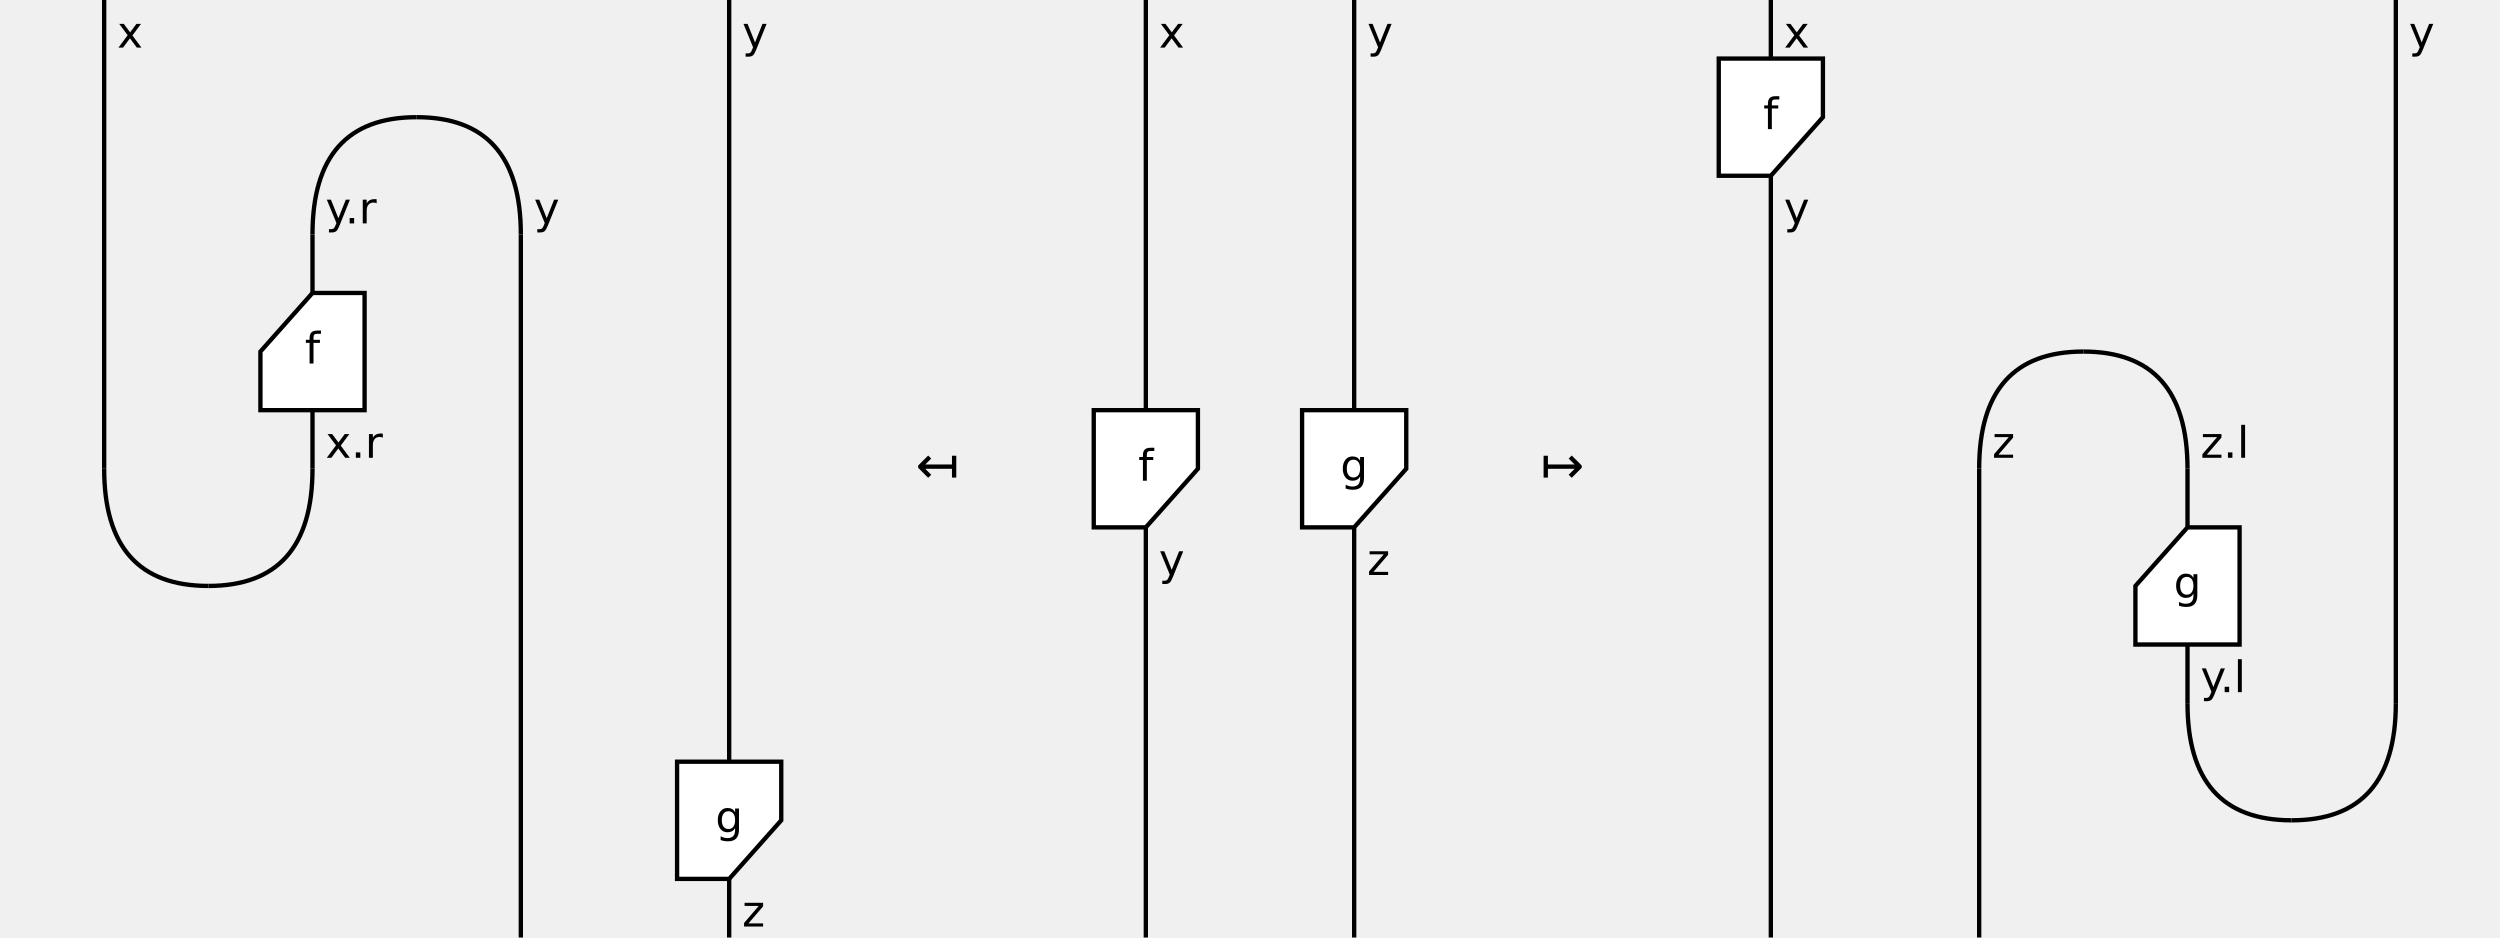
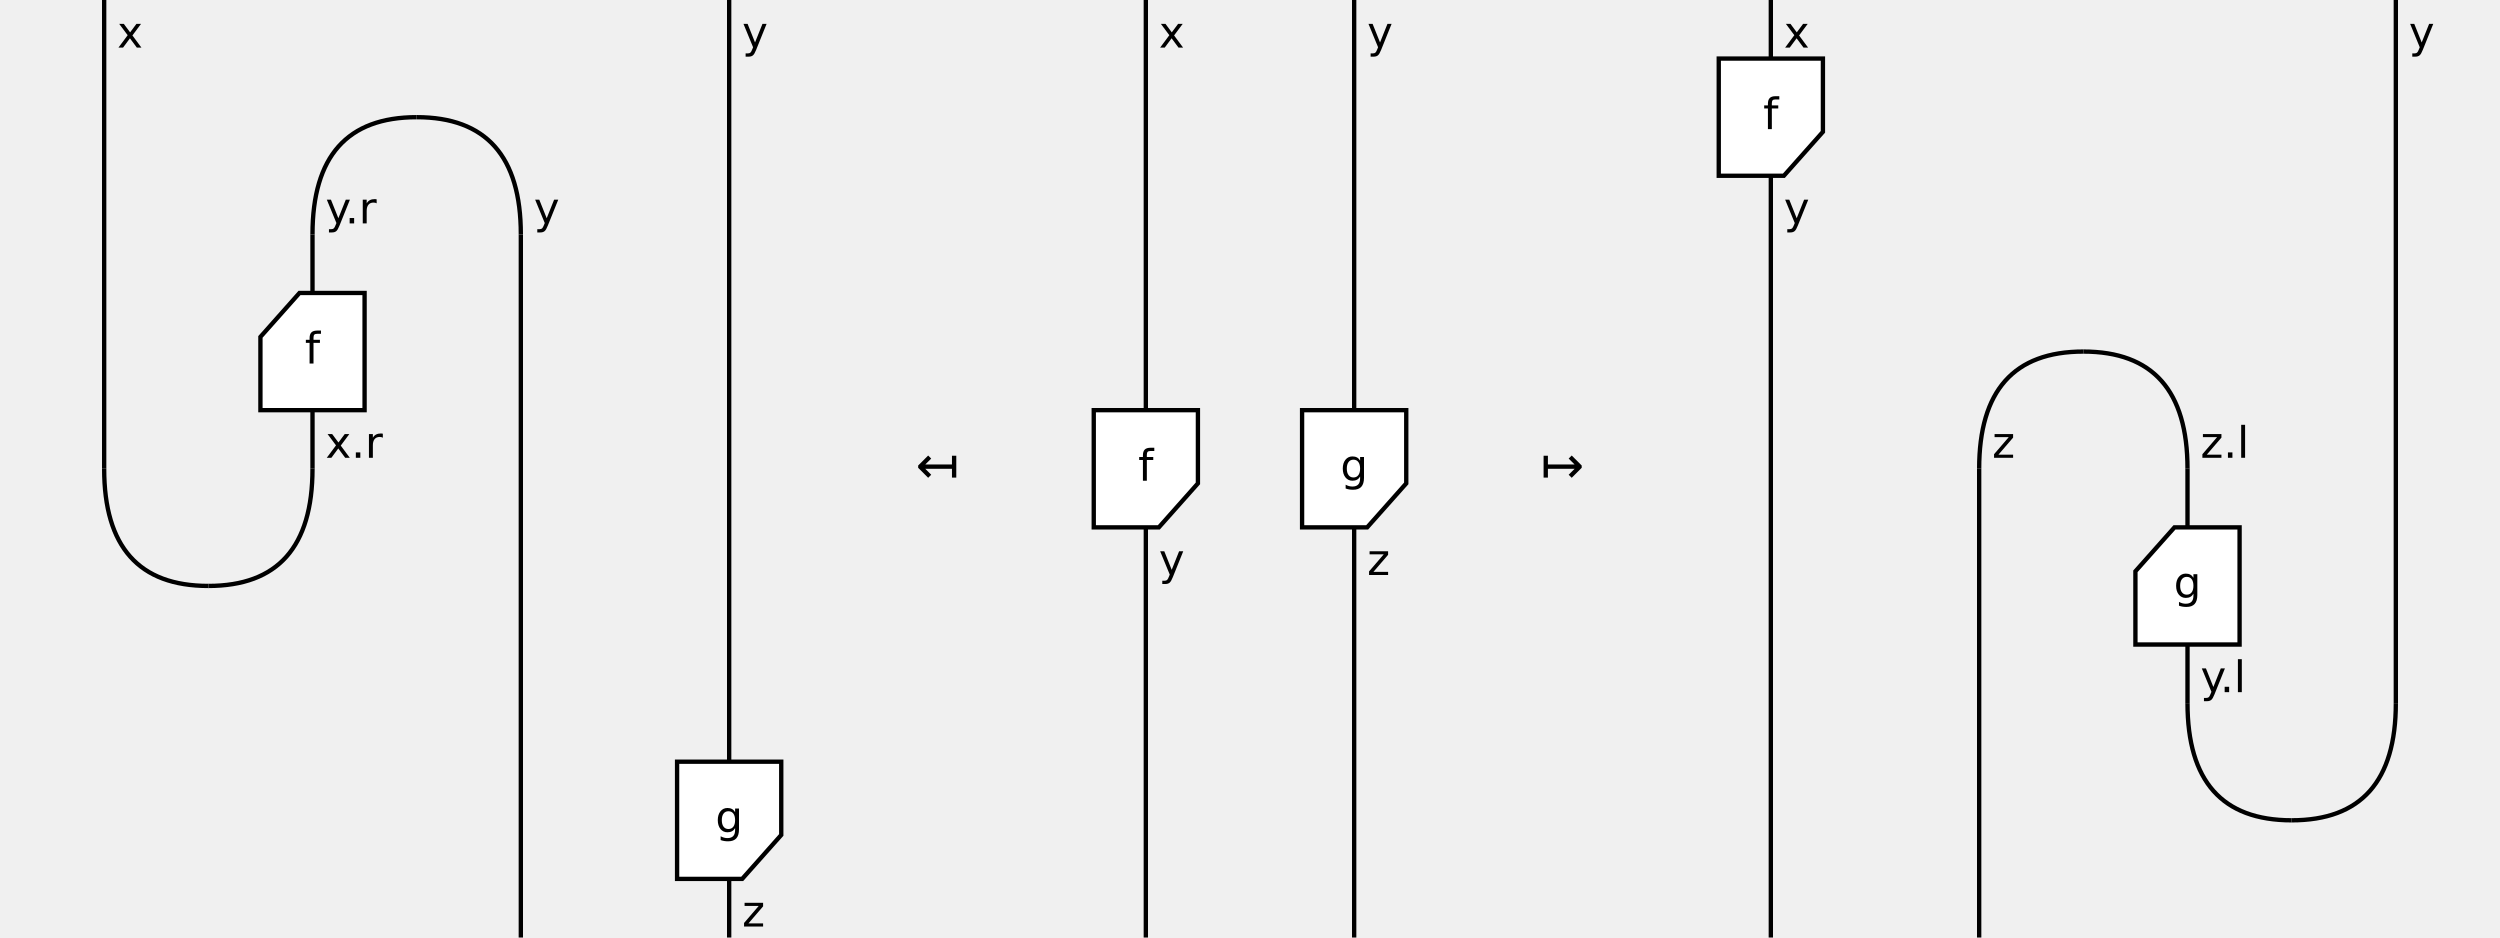
<svg xmlns="http://www.w3.org/2000/svg" xmlns:xlink="http://www.w3.org/1999/xlink" width="576pt" height="216pt" viewBox="0 0 576 216" version="1.1">
  <style type="text/css">@media (prefers-color-scheme: dark) {[id^="dark-stroke"] path { stroke: #ffffff !important; } [id^="dark-fill"] g, [id^="dark-fill"] use { fill: #ffffff !important; stroke: #ffffff !important; }}</style>
  <defs>
    <style type="text/css">*{stroke-linejoin: round; stroke-linecap: butt}</style>
  </defs>
  <g id="figure_1">
    <g id="patch_1">
      <path d="M 0 216  L 576 216  L 576 0  L 0 0  L 0 216  z " style="fill: none" />
    </g>
    <g id="axes_1">
      <g id="patch_2">
        <path d="M 0 216  L 576 216  L 576 0  L 0 0  L 0 216  z " clip-path="url(#p2dbdca69aa)" style="fill: none" />
      </g>
      <g id="dark-stroke-2">
        <path d="M 24 0  Q 24 108 24 108  " clip-path="url(#p2dbdca69aa)" style="fill: none; stroke: #000000; stroke-linejoin: miter" />
      </g>
      <g id="dark-stroke-3">
        <path d="M 96 27  Q 72 27 72 54  " clip-path="url(#p2dbdca69aa)" style="fill: none; stroke: #000000; stroke-linejoin: miter" />
      </g>
      <g id="dark-stroke-4">
        <path d="M 96 27  Q 120 27 120 54  " clip-path="url(#p2dbdca69aa)" style="fill: none; stroke: #000000; stroke-linejoin: miter" />
      </g>
      <g id="dark-stroke-6">
        <path d="M 72 54  Q 72 67.5 72 67.5  " clip-path="url(#p2dbdca69aa)" style="fill: none; stroke: #000000; stroke-linejoin: miter" />
      </g>
      <g id="dark-stroke-8">
        <path d="M 120 54  Q 120 216 120 216  " clip-path="url(#p2dbdca69aa)" style="fill: none; stroke: #000000; stroke-linejoin: miter" />
      </g>
      <g id="dark-stroke-10">
        <path d="M 168 0  Q 168 175.5 168 175.5  " clip-path="url(#p2dbdca69aa)" style="fill: none; stroke: #000000; stroke-linejoin: miter" />
      </g>
      <g id="dark-stroke-12">
        <path d="M 72 94.5  Q 72 108 72 108  " clip-path="url(#p2dbdca69aa)" style="fill: none; stroke: #000000; stroke-linejoin: miter" />
      </g>
      <g id="dark-stroke-13">
        <path d="M 24 108  Q 24 135 48 135  " clip-path="url(#p2dbdca69aa)" style="fill: none; stroke: #000000; stroke-linejoin: miter" />
      </g>
      <g id="dark-stroke-14">
        <path d="M 72 108  Q 72 135 48 135  " clip-path="url(#p2dbdca69aa)" style="fill: none; stroke: #000000; stroke-linejoin: miter" />
      </g>
      <g id="dark-stroke-16">
        <path d="M 168 202.5  Q 168 216 168 216  " clip-path="url(#p2dbdca69aa)" style="fill: none; stroke: #000000; stroke-linejoin: miter" />
      </g>
      <g id="dark-stroke-18">
        <path d="M 264 0  Q 264 94.5 264 94.5  " clip-path="url(#p2dbdca69aa)" style="fill: none; stroke: #000000; stroke-linejoin: miter" />
      </g>
      <g id="dark-stroke-20">
        <path d="M 264 121.5  Q 264 216 264 216  " clip-path="url(#p2dbdca69aa)" style="fill: none; stroke: #000000; stroke-linejoin: miter" />
      </g>
      <g id="dark-stroke-22">
        <path d="M 312 0  Q 312 94.5 312 94.5  " clip-path="url(#p2dbdca69aa)" style="fill: none; stroke: #000000; stroke-linejoin: miter" />
      </g>
      <g id="dark-stroke-24">
        <path d="M 312 121.5  Q 312 216 312 216  " clip-path="url(#p2dbdca69aa)" style="fill: none; stroke: #000000; stroke-linejoin: miter" />
      </g>
      <g id="dark-stroke-26">
        <path d="M 408 0  Q 408 13.5 408 13.5  " clip-path="url(#p2dbdca69aa)" style="fill: none; stroke: #000000; stroke-linejoin: miter" />
      </g>
      <g id="dark-stroke-28">
        <path d="M 408 40.5  Q 408 216 408 216  " clip-path="url(#p2dbdca69aa)" style="fill: none; stroke: #000000; stroke-linejoin: miter" />
      </g>
      <g id="dark-stroke-30">
        <path d="M 552 0  Q 552 162 552 162  " clip-path="url(#p2dbdca69aa)" style="fill: none; stroke: #000000; stroke-linejoin: miter" />
      </g>
      <g id="dark-stroke-31">
        <path d="M 480 81  Q 456 81 456 108  " clip-path="url(#p2dbdca69aa)" style="fill: none; stroke: #000000; stroke-linejoin: miter" />
      </g>
      <g id="dark-stroke-32">
        <path d="M 480 81  Q 504 81 504 108  " clip-path="url(#p2dbdca69aa)" style="fill: none; stroke: #000000; stroke-linejoin: miter" />
      </g>
      <g id="dark-stroke-34">
        <path d="M 456 108  Q 456 216 456 216  " clip-path="url(#p2dbdca69aa)" style="fill: none; stroke: #000000; stroke-linejoin: miter" />
      </g>
      <g id="dark-stroke-36">
        <path d="M 504 108  Q 504 121.5 504 121.5  " clip-path="url(#p2dbdca69aa)" style="fill: none; stroke: #000000; stroke-linejoin: miter" />
      </g>
      <g id="dark-stroke-38">
        <path d="M 504 148.5  Q 504 162 504 162  " clip-path="url(#p2dbdca69aa)" style="fill: none; stroke: #000000; stroke-linejoin: miter" />
      </g>
      <g id="dark-stroke-39">
        <path d="M 504 162  Q 504 189 528 189  " clip-path="url(#p2dbdca69aa)" style="fill: none; stroke: #000000; stroke-linejoin: miter" />
      </g>
      <g id="dark-stroke-40">
        <path d="M 552 162  Q 552 189 528 189  " clip-path="url(#p2dbdca69aa)" style="fill: none; stroke: #000000; stroke-linejoin: miter" />
      </g>
      <g id="patch_3">
-         <path d="M 60 94.5  L 60 81  L 72 67.5  L 84 67.5  L 84 94.5  z " clip-path="url(#p2dbdca69aa)" style="fill: #ffffff; stroke: #000000; stroke-linejoin: miter" />
+         <path d="M 60 94.5  L 60 77.625  L 69 67.5  L 84 67.5  L 84 94.5  z " clip-path="url(#p2dbdca69aa)" style="fill: #ffffff; stroke: #000000; stroke-linejoin: miter" />
      </g>
      <g id="patch_4">
-         <path d="M 156 202.5  L 156 175.5  L 180 175.5  L 180 189  L 168 202.5  z " clip-path="url(#p2dbdca69aa)" style="fill: #ffffff; stroke: #000000; stroke-linejoin: miter" />
+         <path d="M 156 202.5  L 156 175.5  L 180 175.5  L 180 192.375  L 171 202.5  z " clip-path="url(#p2dbdca69aa)" style="fill: #ffffff; stroke: #000000; stroke-linejoin: miter" />
      </g>
      <g id="patch_5">
-         <path d="M 252 121.5  L 252 94.5  L 276 94.5  L 276 108  L 264 121.5  z " clip-path="url(#p2dbdca69aa)" style="fill: #ffffff; stroke: #000000; stroke-linejoin: miter" />
+         <path d="M 252 121.5  L 252 94.5  L 276 94.5  L 276 111.375  L 267 121.5  z " clip-path="url(#p2dbdca69aa)" style="fill: #ffffff; stroke: #000000; stroke-linejoin: miter" />
      </g>
      <g id="patch_6">
-         <path d="M 300 121.5  L 300 94.5  L 324 94.5  L 324 108  L 312 121.5  z " clip-path="url(#p2dbdca69aa)" style="fill: #ffffff; stroke: #000000; stroke-linejoin: miter" />
+         <path d="M 300 121.5  L 300 94.5  L 324 94.5  L 324 111.375  L 315 121.5  z " clip-path="url(#p2dbdca69aa)" style="fill: #ffffff; stroke: #000000; stroke-linejoin: miter" />
      </g>
      <g id="patch_7">
-         <path d="M 396 40.5  L 396 13.5  L 420 13.5  L 420 27  L 408 40.5  z " clip-path="url(#p2dbdca69aa)" style="fill: #ffffff; stroke: #000000; stroke-linejoin: miter" />
+         <path d="M 396 40.5  L 396 13.5  L 420 13.5  L 420 30.375  L 411 40.5  z " clip-path="url(#p2dbdca69aa)" style="fill: #ffffff; stroke: #000000; stroke-linejoin: miter" />
      </g>
      <g id="patch_8">
-         <path d="M 492 148.5  L 492 135  L 504 121.5  L 516 121.5  L 516 148.5  z " clip-path="url(#p2dbdca69aa)" style="fill: #ffffff; stroke: #000000; stroke-linejoin: miter" />
+         <path d="M 492 148.5  L 492 131.625  L 501 121.5  L 516 121.5  L 516 148.5  z " clip-path="url(#p2dbdca69aa)" style="fill: #ffffff; stroke: #000000; stroke-linejoin: miter" />
      </g>
      <g id="PathCollection_1">
        <defs>
          <path id="C0_0_1ad403ea60" d="M 0 4.656  C 1.235 4.656 2.419 4.165 3.292 3.292  C 4.165 2.419 4.656 1.235 4.656 -0  C 4.656 -1.235 4.165 -2.419 3.292 -3.292  C 2.419 -4.165 1.235 -4.656 0 -4.656  C -1.235 -4.656 -2.419 -4.165 -3.292 -3.292  C -4.165 -2.419 -4.656 -1.235 -4.656 0  C -4.656 1.235 -4.165 2.419 -3.292 3.292  C -2.419 4.165 -1.235 4.656 0 4.656  z " />
        </defs>
        <g clip-path="url(#p2dbdca69aa)">
          <use xlink:href="#C0_0_1ad403ea60" x="216" y="108" style="fill: none" />
        </g>
        <g clip-path="url(#p2dbdca69aa)">
          <use xlink:href="#C0_0_1ad403ea60" x="360" y="108" style="fill: none" />
        </g>
      </g>
      <g id="dark-fill-1">
        <g transform="translate(27 10.97344) scale(0.1 -0.1)">
          <defs>
            <path id="DejaVuSans-78" d="M 3513 3500  L 2247 1797  L 3578 0  L 2900 0  L 1881 1375  L 863 0  L 184 0  L 1544 1831  L 300 3500  L 978 3500  L 1906 2253  L 2834 3500  L 3513 3500  z " transform="scale(0.015625)" />
          </defs>
          <use xlink:href="#DejaVuSans-78" />
        </g>
      </g>
      <g id="dark-fill-5">
        <g transform="translate(75 51.47344) scale(0.1 -0.1)">
          <defs>
            <path id="DejaVuSans-79" d="M 2059 -325  Q 1816 -950 1584 -1140  Q 1353 -1331 966 -1331  L 506 -1331  L 506 -850  L 844 -850  Q 1081 -850 1212 -737  Q 1344 -625 1503 -206  L 1606 56  L 191 3500  L 800 3500  L 1894 763  L 2988 3500  L 3597 3500  L 2059 -325  z " transform="scale(0.015625)" />
            <path id="DejaVuSans-2e" d="M 684 794  L 1344 794  L 1344 0  L 684 0  L 684 794  z " transform="scale(0.015625)" />
            <path id="DejaVuSans-72" d="M 2631 2963  Q 2534 3019 2420 3045  Q 2306 3072 2169 3072  Q 1681 3072 1420 2755  Q 1159 2438 1159 1844  L 1159 0  L 581 0  L 581 3500  L 1159 3500  L 1159 2956  Q 1341 3275 1631 3429  Q 1922 3584 2338 3584  Q 2397 3584 2469 3576  Q 2541 3569 2628 3553  L 2631 2963  z " transform="scale(0.015625)" />
          </defs>
          <use xlink:href="#DejaVuSans-79" />
          <use xlink:href="#DejaVuSans-2e" transform="translate(44.92969 0)" />
          <use xlink:href="#DejaVuSans-72" transform="translate(76.7168 0)" />
        </g>
      </g>
      <g id="dark-fill-7">
        <g transform="translate(123 51.47344) scale(0.1 -0.1)">
          <use xlink:href="#DejaVuSans-79" />
        </g>
      </g>
      <g id="dark-fill-9">
        <g transform="translate(171 10.97344) scale(0.1 -0.1)">
          <use xlink:href="#DejaVuSans-79" />
        </g>
      </g>
      <g id="dark-fill-11">
        <g transform="translate(75 105.4734) scale(0.1 -0.1)">
          <use xlink:href="#DejaVuSans-78" />
          <use xlink:href="#DejaVuSans-2e" transform="translate(59.17969 0)" />
          <use xlink:href="#DejaVuSans-72" transform="translate(90.9668 0)" />
        </g>
      </g>
      <g id="dark-fill-15">
        <g transform="translate(171 213.4734) scale(0.1 -0.1)">
          <defs>
            <path id="DejaVuSans-7a" d="M 353 3500  L 3084 3500  L 3084 2975  L 922 459  L 3084 459  L 3084 0  L 275 0  L 275 525  L 2438 3041  L 353 3041  L 353 3500  z " transform="scale(0.015625)" />
          </defs>
          <use xlink:href="#DejaVuSans-7a" />
        </g>
      </g>
      <g id="dark-fill-17">
        <g transform="translate(267 10.97344) scale(0.1 -0.1)">
          <use xlink:href="#DejaVuSans-78" />
        </g>
      </g>
      <g id="dark-fill-19">
        <g transform="translate(267 132.4734) scale(0.1 -0.1)">
          <use xlink:href="#DejaVuSans-79" />
        </g>
      </g>
      <g id="dark-fill-21">
        <g transform="translate(315 10.97344) scale(0.1 -0.1)">
          <use xlink:href="#DejaVuSans-79" />
        </g>
      </g>
      <g id="dark-fill-23">
        <g transform="translate(315 132.4734) scale(0.1 -0.1)">
          <use xlink:href="#DejaVuSans-7a" />
        </g>
      </g>
      <g id="dark-fill-25">
        <g transform="translate(411 10.97344) scale(0.1 -0.1)">
          <use xlink:href="#DejaVuSans-78" />
        </g>
      </g>
      <g id="dark-fill-27">
        <g transform="translate(411 51.47344) scale(0.1 -0.1)">
          <use xlink:href="#DejaVuSans-79" />
        </g>
      </g>
      <g id="dark-fill-29">
        <g transform="translate(555 10.97344) scale(0.1 -0.1)">
          <use xlink:href="#DejaVuSans-79" />
        </g>
      </g>
      <g id="dark-fill-33">
        <g transform="translate(459 105.4734) scale(0.1 -0.1)">
          <use xlink:href="#DejaVuSans-7a" />
        </g>
      </g>
      <g id="dark-fill-35">
        <g transform="translate(507 105.4734) scale(0.1 -0.1)">
          <defs>
            <path id="DejaVuSans-6c" d="M 603 4863  L 1178 4863  L 1178 0  L 603 0  L 603 4863  z " transform="scale(0.015625)" />
          </defs>
          <use xlink:href="#DejaVuSans-7a" />
          <use xlink:href="#DejaVuSans-2e" transform="translate(52.49023 0)" />
          <use xlink:href="#DejaVuSans-6c" transform="translate(84.27734 0)" />
        </g>
      </g>
      <g id="dark-fill-37">
        <g transform="translate(507 159.4734) scale(0.1 -0.1)">
          <use xlink:href="#DejaVuSans-79" />
          <use xlink:href="#DejaVuSans-2e" transform="translate(44.92969 0)" />
          <use xlink:href="#DejaVuSans-6c" transform="translate(76.7168 0)" />
        </g>
      </g>
      <g id="text_1">
        <g transform="translate(70.23984 83.75938) scale(0.1 -0.1)">
          <defs>
            <path id="DejaVuSans-66" d="M 2375 4863  L 2375 4384  L 1825 4384  Q 1516 4384 1395 4259  Q 1275 4134 1275 3809  L 1275 3500  L 2222 3500  L 2222 3053  L 1275 3053  L 1275 0  L 697 0  L 697 3053  L 147 3053  L 147 3500  L 697 3500  L 697 3744  Q 697 4328 969 4595  Q 1241 4863 1831 4863  L 2375 4863  z " transform="scale(0.015625)" />
          </defs>
          <use xlink:href="#DejaVuSans-66" />
        </g>
      </g>
      <g id="text_2">
        <g transform="translate(164.8258 191.7594) scale(0.1 -0.1)">
          <defs>
            <path id="DejaVuSans-67" d="M 2906 1791  Q 2906 2416 2648 2759  Q 2391 3103 1925 3103  Q 1463 3103 1205 2759  Q 947 2416 947 1791  Q 947 1169 1205 825  Q 1463 481 1925 481  Q 2391 481 2648 825  Q 2906 1169 2906 1791  z M 3481 434  Q 3481 -459 3084 -895  Q 2688 -1331 1869 -1331  Q 1566 -1331 1297 -1286  Q 1028 -1241 775 -1147  L 775 -588  Q 1028 -725 1275 -790  Q 1522 -856 1778 -856  Q 2344 -856 2625 -561  Q 2906 -266 2906 331  L 2906 616  Q 2728 306 2450 153  Q 2172 0 1784 0  Q 1141 0 747 490  Q 353 981 353 1791  Q 353 2603 747 3093  Q 1141 3584 1784 3584  Q 2172 3584 2450 3431  Q 2728 3278 2906 2969  L 2906 3500  L 3481 3500  L 3481 434  z " transform="scale(0.015625)" />
          </defs>
          <use xlink:href="#DejaVuSans-67" />
        </g>
      </g>
      <g id="text_3">
        <g transform="translate(262.2398 110.7594) scale(0.1 -0.1)">
          <use xlink:href="#DejaVuSans-66" />
        </g>
      </g>
      <g id="text_4">
        <g transform="translate(308.8258 110.7594) scale(0.1 -0.1)">
          <use xlink:href="#DejaVuSans-67" />
        </g>
      </g>
      <g id="text_5">
        <g transform="translate(406.2398 29.75937) scale(0.1 -0.1)">
          <use xlink:href="#DejaVuSans-66" />
        </g>
      </g>
      <g id="text_6">
        <g transform="translate(500.8258 137.7594) scale(0.1 -0.1)">
          <use xlink:href="#DejaVuSans-67" />
        </g>
      </g>
      <g id="dark-fill-41">
        <g transform="translate(208.62 111.3113) scale(0.12 -0.12)">
          <defs>
            <path id="DejaVuSans-21a4" d="M 4466 1741  L 1188 1741  L 1916 1013  L 1541 638  L 313 1866  L 313 2147  L 1541 3375  L 1916 3000  L 1188 2272  L 4466 2272  L 4466 3350  L 4997 3350  L 4997 663  L 4466 663  L 4466 1741  z " transform="scale(0.015625)" />
          </defs>
          <use xlink:href="#DejaVuSans-21a4" transform="translate(19.48242 0.265625)" />
        </g>
      </g>
      <g id="dark-fill-42">
        <g transform="translate(352.62 111.3113) scale(0.12 -0.12)">
          <defs>
            <path id="DejaVuSans-21a6" d="M 4175 1741  L 897 1741  L 897 663  L 366 663  L 366 3350  L 897 3350  L 897 2272  L 4175 2272  L 3447 3000  L 3822 3375  L 5050 2147  L 5050 1866  L 3822 638  L 3447 1013  L 4175 1741  z " transform="scale(0.015625)" />
          </defs>
          <use xlink:href="#DejaVuSans-21a6" transform="translate(19.48242 0.265625)" />
        </g>
      </g>
    </g>
  </g>
  <defs>
    <clipPath id="p2dbdca69aa">
      <rect x="0" y="0" width="576" height="216" />
    </clipPath>
  </defs>
</svg>
